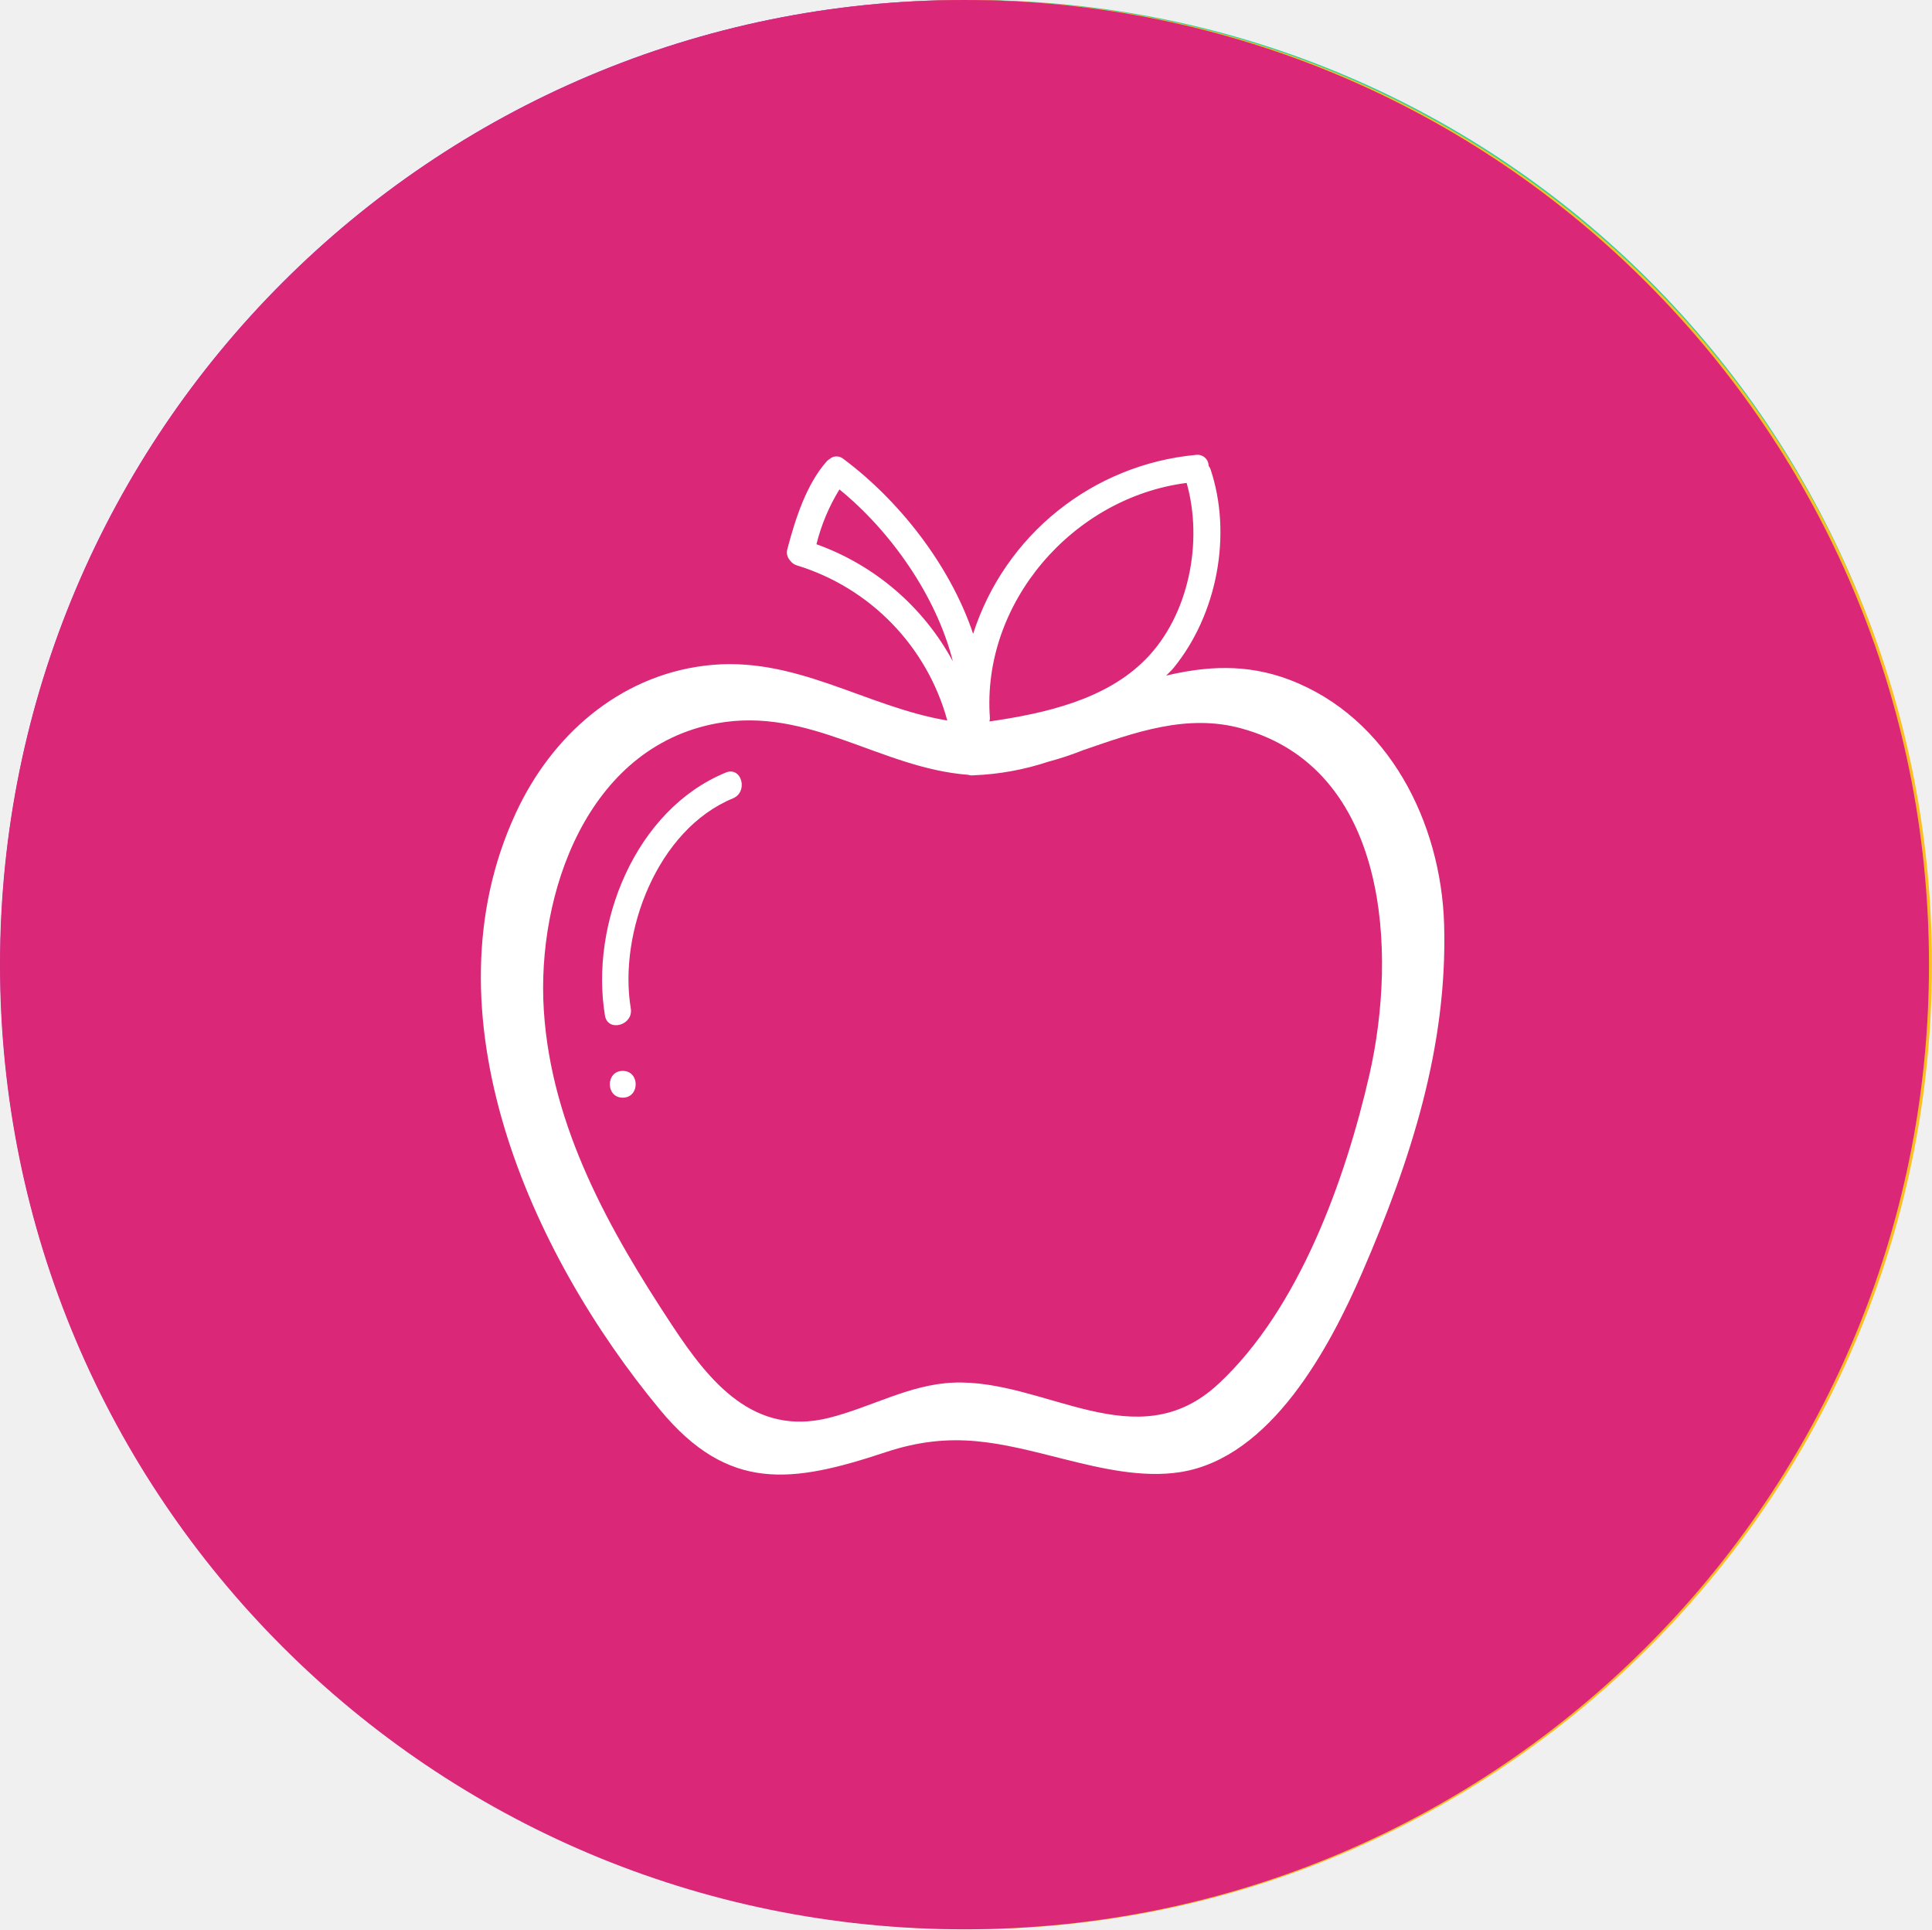
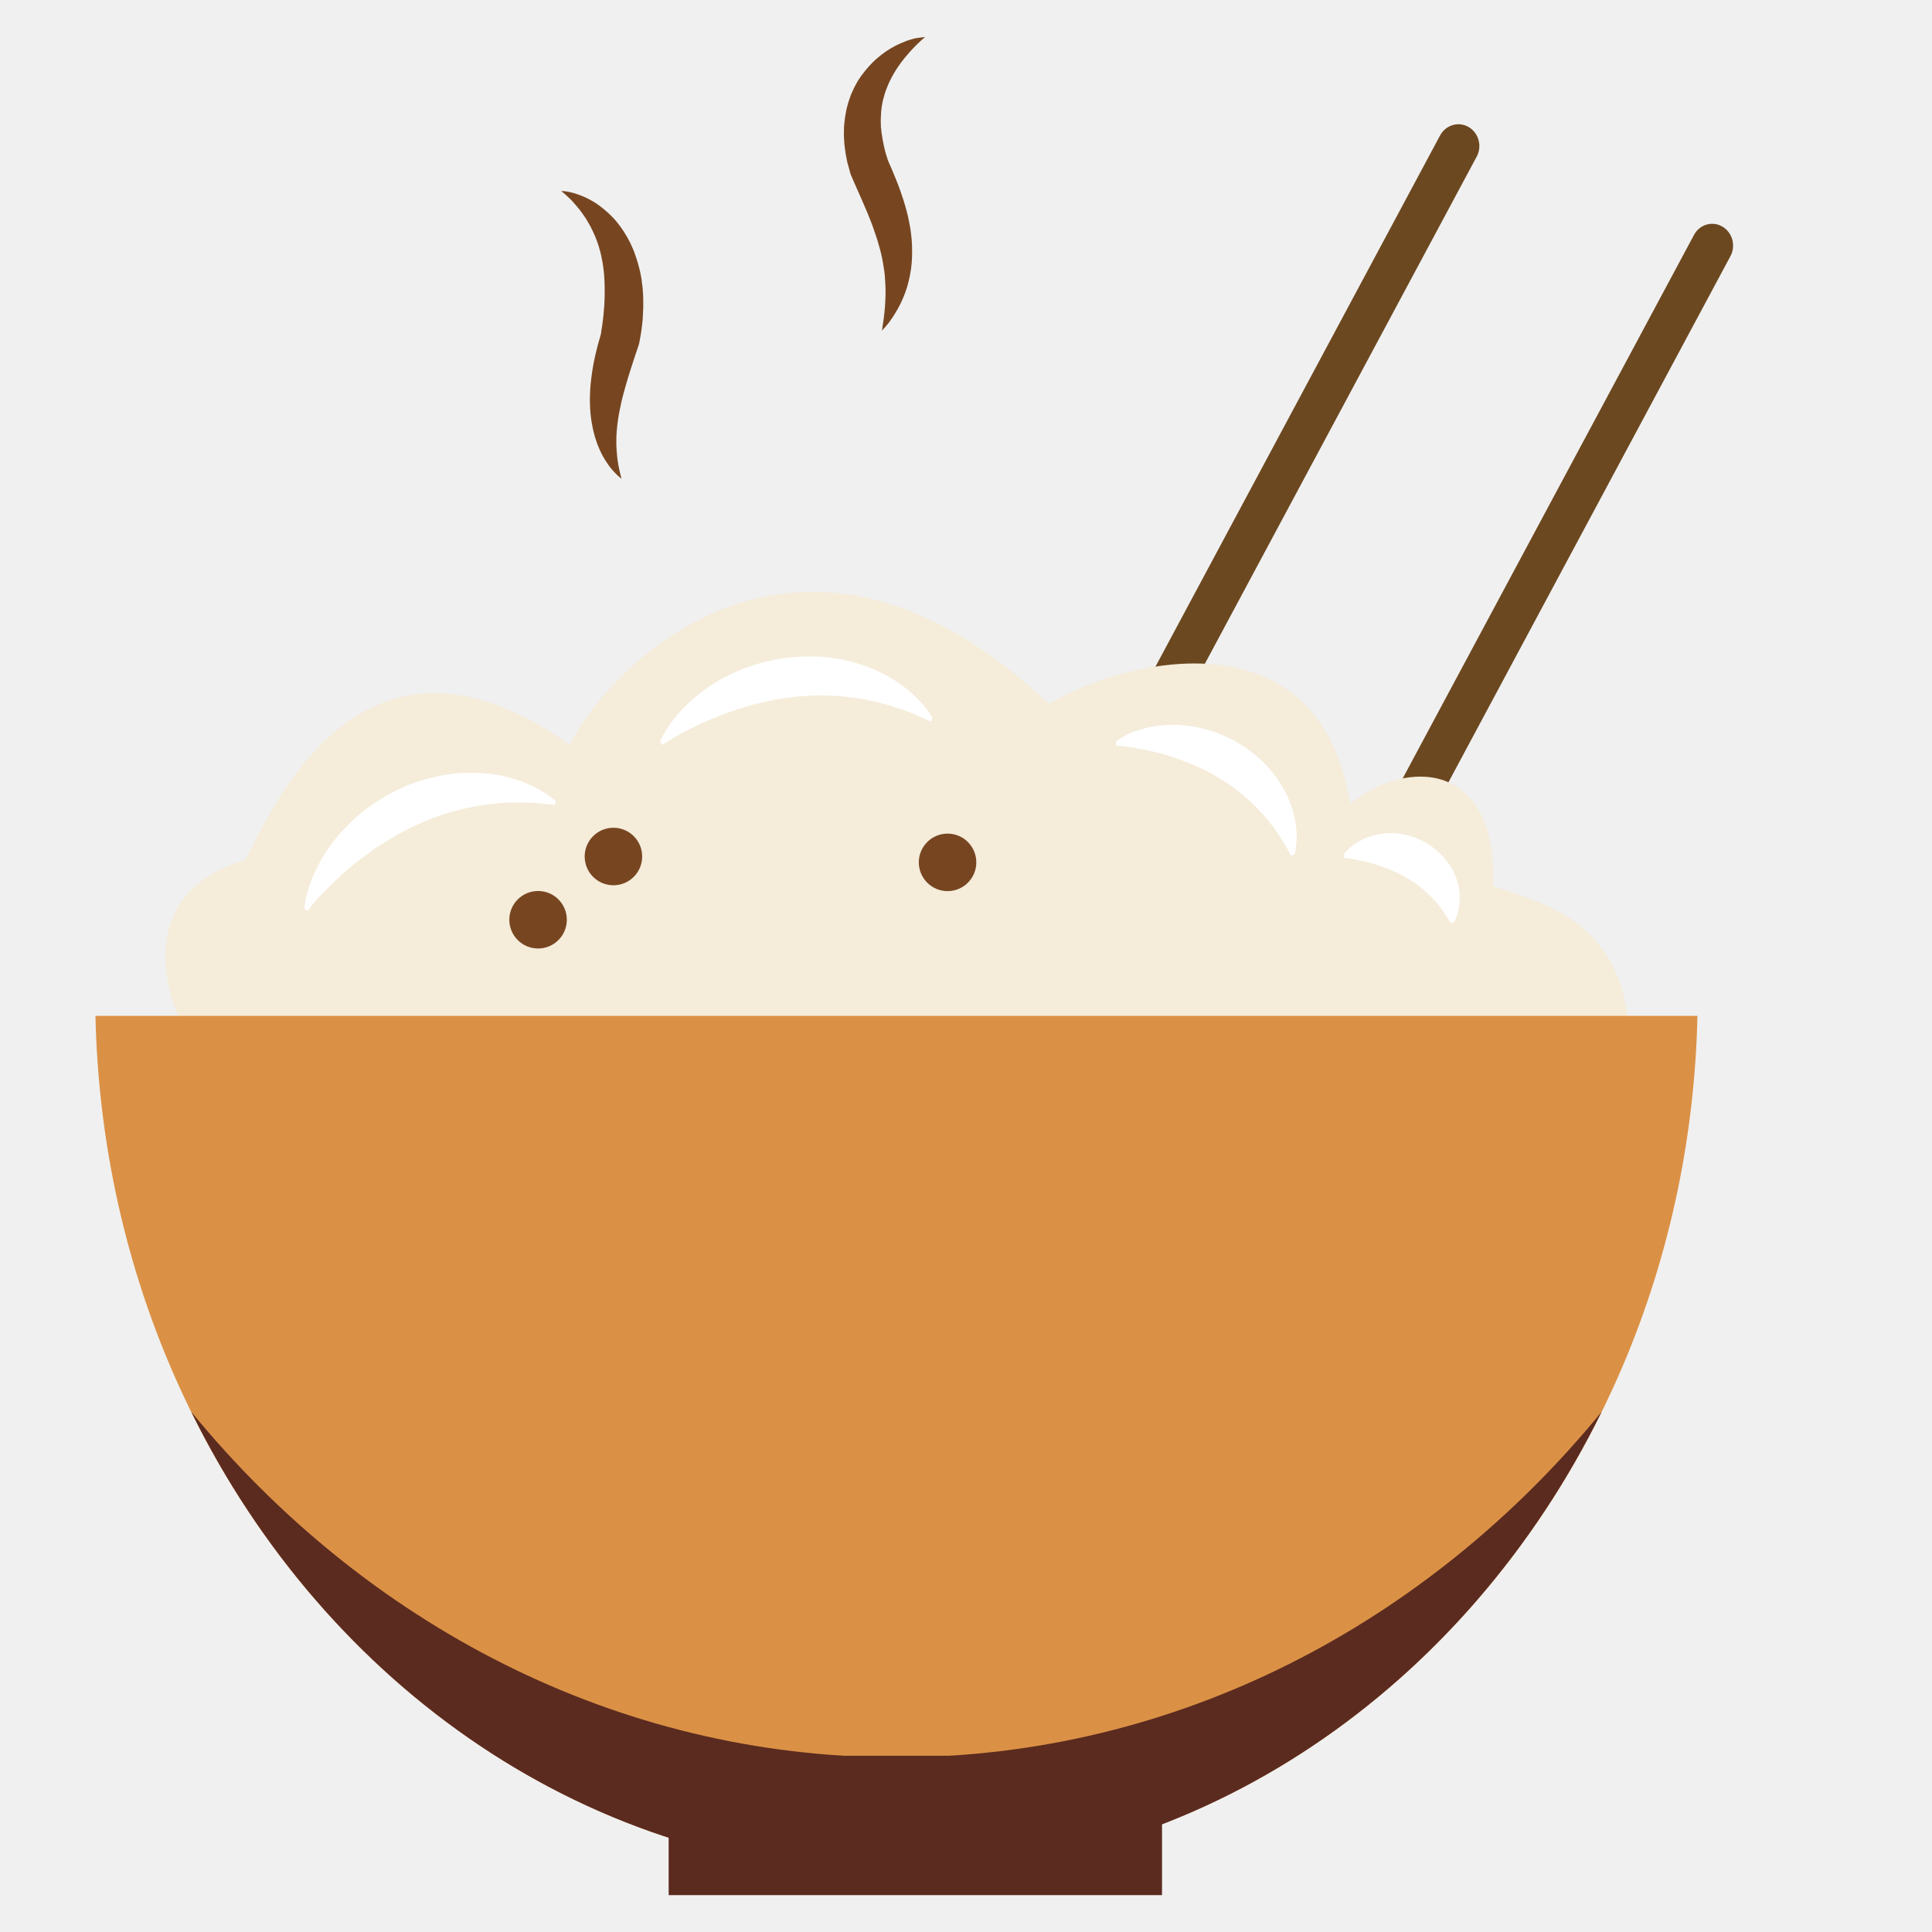
- <svg xmlns="http://www.w3.org/2000/svg" id="Capa_1" data-name="Capa 1" viewBox="0 0 365.03 364.47">
-   <defs>
-     <style>.cls-1{fill:#ef4444;}.cls-2{fill:#fff;}.cls-3{fill:#3b82f6;}.cls-4{fill:#34d399;}.cls-5{fill:#7c3aed;}.cls-6{fill:#fbbf24;}.cls-7{fill:#db2777;}</style>
-   </defs>
-   <circle class="cls-1" cx="182.6" cy="181.73" r="179.83" />
-   <path class="cls-2" d="M275.84,169.74H230.26V124.16a4.73,4.73,0,0,0-4.73-4.73H174.47a4.73,4.73,0,0,0-4.73,4.73v45.58H124.16a4.73,4.73,0,0,0-4.73,4.73v51.06a4.73,4.73,0,0,0,4.73,4.73h45.58v45.57a4.74,4.74,0,0,0,4.73,4.74h51.06a4.73,4.73,0,0,0,4.73-4.74V230.26h45.58a4.73,4.73,0,0,0,4.73-4.73V174.47A4.73,4.73,0,0,0,275.84,169.74Z" transform="translate(-17.4 -18.27)" />
-   <circle class="cls-3" cx="182.6" cy="181.95" r="179.83" />
-   <path class="cls-2" d="M149.66,184,102.81,221.8a4,4,0,0,0-1.5,3.13v43.83a4,4,0,0,0,4,4h46.86a4,4,0,0,0,4-4V187.15a4,4,0,0,0-2.29-3.63A4,4,0,0,0,149.66,184Zm-1.5,80.72h-38.8V226.86l38.8-31.3Z" transform="translate(-17.4 -18.27)" />
-   <path class="cls-2" d="M183.31,159.55l-12.09,7.56a4,4,0,0,0-1.9,3.41v98.24a4,4,0,0,0,4,4H220.2a4,4,0,0,0,4-4V199.24a4,4,0,0,0-1.12-2.79l-34.76-36.27A4,4,0,0,0,183.31,159.55Zm32.87,105.19h-38.8v-92l7.42-4.64,31.38,32.74Z" transform="translate(-17.4 -18.27)" />
-   <path class="cls-2" d="M269.23,168.41l-30.71,30.72a2.81,2.81,0,0,0-.83,2V270a2.83,2.83,0,0,0,2.83,2.83h30.71a2.83,2.83,0,0,0,2.82-2.83V170.41a2.82,2.82,0,0,0-4.82-2Zm-.82,98.74H243.34V202.29l25.07-25.07Z" transform="translate(-17.4 -18.27)" />
-   <path class="cls-2" d="M295.64,124.07l-66.45,48.86-38.68-40.49a4.78,4.78,0,0,0-5.73-.74L98.92,191.43c-5,3.45-.24,11.66,4.78,8.17q41.42-28.82,82.84-57.62l38.74,40.56c1.32,1.38,4.09,1.94,5.73.74q34.71-25.51,69.41-51C305.28,128.67,300.56,120.46,295.64,124.07Z" transform="translate(-17.4 -18.27)" />
-   <circle class="cls-4" cx="183.69" cy="180.89" r="180.89" />
-   <path class="cls-2" d="M285.25,269.34a18.59,18.59,0,0,0,18.58-18.51l.34-102.66a18.61,18.61,0,0,0-18.51-18.64L117,129h-.06a18.59,18.59,0,0,0-18.58,18.51L98,250.15a18.56,18.56,0,0,0,18.51,18.64l168.65.55Zm-152-16h-5.71v-.1h-.37a9.39,9.39,0,0,1-9.37-9.43l.29-89.8a9.42,9.42,0,0,1,9.41-9.37h0L275,145.1a9.43,9.43,0,0,1,9.38,9.44l-.3,89.79a9.42,9.42,0,0,1-9.4,9.38h0l-141.43-.47Z" transform="translate(-17.4 -18.27)" />
-   <path class="cls-2" d="M264,160H224.86a2,2,0,0,0-2,2v52a2,2,0,0,0,2,2H264a2,2,0,0,0,1.95-2V162A2,2,0,0,0,264,160Zm-2,52H226.82V163.92H262Z" transform="translate(-17.4 -18.27)" />
-   <path class="cls-2" d="M136.58,215.88h60.61a3.91,3.91,0,0,0,0-7.82H136.58a3.91,3.91,0,0,0,0,7.82Z" transform="translate(-17.4 -18.27)" />
-   <path class="cls-2" d="M225.54,226.63h-89a3.91,3.91,0,0,0,0,7.82h89a3.91,3.91,0,0,0,0-7.82Z" transform="translate(-17.4 -18.27)" />
-   <circle class="cls-5" cx="182.23" cy="182.18" r="182.18" />
-   <path class="cls-2" d="M199.64,301.27A100.82,100.82,0,1,0,98.82,200.45,100.93,100.93,0,0,0,199.64,301.27Zm0-180.33a79.51,79.51,0,1,1-79.51,79.51A79.6,79.6,0,0,1,199.64,120.94Z" transform="translate(-17.4 -18.27)" />
-   <path class="cls-2" d="M177.9,252.73a4.74,4.74,0,0,0,2.22.55,4.65,4.65,0,0,0,2.63-.8l71.41-48.12a4.72,4.72,0,0,0,0-7.82l-71.41-48.12a4.72,4.72,0,0,0-7.35,3.91v96.24A4.71,4.71,0,0,0,177.9,252.73Zm6.94-91.53,58.24,39.25L184.84,239.7Z" transform="translate(-17.4 -18.27)" />
-   <circle class="cls-6" cx="182.79" cy="182.23" r="182.23" />
-   <path class="cls-2" d="M288.41,149.42v-.91h-4.13c-1.52-3.71-7-8.21-29.83-11.77-17.24-2.68-40.1-4.16-64.37-4.16s-47.14,1.48-64.38,4.16c-23.1,3.6-28.48,8.17-29.9,11.95l-.85,0,0,5.08c0,33.5,12.38,65,34,86.74-17.11,4.62-25.79,11-25.79,18.93,0,20.5,57.91,25.92,88.53,25.92S280.2,280,280.2,259.48c0-8-8.68-14.33-25.83-19,1.21-1.21,2.33-2.37,3.36-3.5a109,109,0,0,0,17,1.44c16,0,29-4.08,38.6-12.14,10.71-9,16.37-22.26,16.37-38.46C329.72,163.05,307.71,151.71,288.41,149.42Zm-1.07,21.49c7.91,2.2,16.69,7.2,16.69,18.56,0,9.28-3.1,16.79-9,21.7-5.63,4.71-13.53,7-23.51,6.9A126.43,126.43,0,0,0,287.34,170.91Zm-97.27-28.79c45.13,0,76.19,5.12,84,9.25-7.77,4.14-38.83,9.26-84,9.26s-76.21-5.12-84-9.26C113.86,147.24,144.94,142.12,190.07,142.12Zm80.6,117.36c0,5.77-30,16.37-79,16.37s-79-10.6-79-16.37c0-2.33,6.63-7.23,24.82-11.24,16,12.82,34.76,19.59,54.16,19.59s38.07-6.78,54.13-19.6C264,252.24,270.67,257.14,270.67,259.48Zm-79-1.19c-45.92,0-83.83-42.6-87-97.32,4.9,1.95,11.8,3.6,21,5,17.24,2.69,40.1,4.17,64.38,4.17s47.13-1.48,64.37-4.17c11.47-1.78,19.48-3.93,24.34-6.54C276.32,215.05,238.41,258.29,191.67,258.29ZM307.23,219c-9.67,8.08-24.3,11.3-42.4,9.36l.78-1.08c2.56.24,4.67.35,6.61.35,1.49,0,2.95,0,4.38-.14,10-.68,18.22-3.7,24.58-9a34.2,34.2,0,0,0,11.6-20.3,46.21,46.21,0,0,0,.79-8.72c0-19.5-17-26.13-25.36-28.21,0-.72.08-1.44.1-2.15A58.08,58.08,0,0,1,302.42,163c11.78,5.08,17.76,13.44,17.76,24.84C320.18,201.15,315.7,211.92,307.23,219Z" transform="translate(-17.4 -18.27)" />
-   <circle class="cls-7" cx="182.23" cy="182.23" r="182.23" />
-   <path class="cls-2" d="M261,146.67c-8.1-3.07-15.75-2.56-23.27-.77.44-.48.94-.89,1.36-1.4,8.3-10.14,11.17-25.29,7-37.66a2.36,2.36,0,0,0-.33-.56,2.11,2.11,0,0,0-2.38-2.08A49,49,0,0,0,201.26,138c-4.41-13.14-14.2-25.38-24.53-33.05a2,2,0,0,0-2.13-.27l-.21.12a3.25,3.25,0,0,0-.42.31c-.1.09-.21.12-.3.23-3.95,4.42-6,11-7.5,16.62a2.27,2.27,0,0,0,.53,2.22,2.4,2.4,0,0,0,1.24.89,42.29,42.29,0,0,1,28.44,29.31c-15.61-2.61-28.91-12.46-45.81-10.36-16.29,2-29,13.27-35.74,27.9-17.46,37.72,2.67,83,27.3,112.7,12.89,15.55,24.88,13.86,42.54,8,12.8-4.25,21.49-1.8,33.94,1.33,6.9,1.73,14.66,3.54,21.81,2.41,17.15-2.71,28.22-23.56,34.39-37.8,9.09-21,16.11-42.52,15.44-65.63C289.69,173.75,279.83,153.82,261,146.67ZM241.6,109.5c3.15,11.06.45,25-7.71,33.28-7.52,7.68-19.1,10.27-29.55,11.78a2.31,2.31,0,0,0,.09-.67C202.83,132.21,220.06,112.25,241.6,109.5Zm-69.94,11.58A36.6,36.6,0,0,1,176,110.73c9.5,7.7,18.3,20,21.43,32.47A47.54,47.54,0,0,0,171.66,121.08Zm76,158.57c-15.5,14.49-32.77-.91-50.13-.19-8.3.34-15.61,4.69-23.53,6.66-14.15,3.52-22.5-6.71-29.54-17.38-11.9-18-22.9-37.57-24.31-59.59s8.2-49.7,32.64-54.23c17.51-3.23,30.92,8.46,47.56,9.72a2.13,2.13,0,0,0,1,.09,51.07,51.07,0,0,0,14.09-2.56A58.3,58.3,0,0,0,222,160c9.86-3.4,19.64-6.94,29.9-4.14,27.86,7.61,29.52,42.27,24.24,65.42C271.58,241.16,262.85,265.48,247.67,279.65Z" transform="translate(-17.4 -18.27)" />
-   <path class="cls-2" d="M154.53,164.21c-17.07,7-25.7,28.55-22.83,45.91.53,3.2,5.41,1.84,4.88-1.35-2.37-14.31,5-33.79,19.29-39.68C158.84,167.87,157.54,163,154.53,164.21Z" transform="translate(-17.4 -18.27)" />
-   <path class="cls-2" d="M135.06,220.57c-3.25,0-3.26,5.06,0,5.06S138.32,220.57,135.06,220.57Z" transform="translate(-17.4 -18.27)" />
+ <svg xmlns="http://www.w3.org/2000/svg" width="800px" height="800px" viewBox="0 0 1024 1024" class="icon" version="1.1">
+   <path d="M763.29 71.757L575.819 421.651c-2.963 5.503-1.058 12.559 4.304 15.664 5.292 3.105 12.065 1.058 15.029-4.445l187.542-349.894c2.963-5.503 1.058-12.559-4.304-15.664-5.362-3.105-12.136-1.058-15.099 4.445zM897.843 124.534l-187.542 349.894c-2.963 5.503-1.058 12.559 4.304 15.664 5.292 3.105 12.065 1.058 15.029-4.445l187.542-349.894c2.963-5.503 1.058-12.559-4.304-15.664-5.292-3.105-12.065-1.129-15.029 4.445z" fill="#6C4820" />
+   <path d="M94.476 538.424s-29.846-63.149 35.561-82.693c13.759-25.26 60.821-140.057 172.231-60.821C313.769 366.193 415.936 241.024 555.993 373.108c40.218-24.131 143.514-49.108 159.601 52.989 29.846-24.272 78.107-23.143 75.779 43.463 20.673 8.044 64.278 14.958 71.192 68.864-187.118 99.909-617.66 124.04-617.66 124.04l-112.539-68.864-37.889-55.176z" fill="#F5ECDA" />
+   <path d="M50.59 538.424c5.574 252.102 193.468 454.672 424.544 454.672s418.97-202.57 424.544-454.672H50.59z" fill="#DB9145" />
+   <path d="M475.134 931.429c-148.453 0-281.736-70.769-373.743-183.097 71.757 145.772 212.166 244.834 373.743 244.834s301.915-99.063 373.743-244.834c-92.007 112.327-225.29 183.097-373.743 183.097z" fill="#5B2B20" />
+   <path d="M349.824 393.146s0.071-0.141 0.212-0.494c0.141-0.353 0.353-0.776 0.635-1.411 0.282-0.564 0.635-1.341 1.129-2.117 0.423-0.847 0.988-1.764 1.623-2.752 1.27-2.046 2.963-4.304 5.01-6.844 0.494-0.635 1.058-1.27 1.623-1.905 0.564-0.635 1.199-1.27 1.764-1.976 1.27-1.341 2.611-2.611 4.092-3.951 1.482-1.341 3.034-2.681 4.727-4.022 0.847-0.706 1.693-1.27 2.611-1.976l2.752-1.905c1.905-1.27 3.881-2.54 5.927-3.669 1.058-0.564 2.117-1.199 3.175-1.693 1.058-0.564 2.187-1.129 3.316-1.623 1.129-0.564 2.258-1.058 3.457-1.482 1.199-0.494 2.328-0.988 3.528-1.411 2.399-0.847 4.868-1.764 7.409-2.399 1.27-0.353 2.54-0.706 3.81-0.988 1.27-0.282 2.611-0.564 3.951-0.847 2.611-0.564 5.292-0.847 7.973-1.199 2.681-0.282 5.362-0.423 8.114-0.564h4.022l2.046 0.071h0.988l0.988 0.071c5.362 0.353 10.584 1.129 15.523 2.399 4.939 1.199 9.596 2.822 13.9 4.727 1.058 0.494 2.117 0.988 3.105 1.482l2.963 1.482c1.905 1.129 3.669 2.187 5.362 3.316 0.847 0.564 1.623 1.129 2.399 1.693 0.776 0.564 1.552 1.129 2.258 1.693 0.706 0.564 1.411 1.129 2.046 1.693 0.353 0.282 0.635 0.564 0.988 0.847 0.282 0.282 0.635 0.564 0.917 0.847 1.199 1.199 2.258 2.187 3.246 3.246 0.494 0.494 0.917 0.988 1.411 1.482 0.423 0.423 0.847 0.988 1.199 1.482 0.776 0.917 1.411 1.764 1.905 2.54 0.564 0.776 0.988 1.411 1.341 1.976 0.353 0.494 0.635 0.988 0.776 1.27 0.141 0.282 0.282 0.423 0.282 0.423l-0.988 1.834s-0.564-0.212-1.552-0.706c-0.988-0.494-2.47-1.129-4.304-1.976-0.917-0.494-1.976-0.847-3.105-1.341-1.129-0.423-2.399-0.988-3.74-1.482-1.341-0.564-2.752-0.988-4.304-1.482-0.776-0.282-1.552-0.494-2.328-0.776-0.776-0.282-1.623-0.564-2.47-0.776-1.693-0.494-3.457-0.988-5.292-1.482-1.834-0.423-3.74-0.847-5.715-1.27-3.951-0.776-8.114-1.411-12.418-1.905-4.375-0.494-8.82-0.635-13.406-0.706-1.129-0.071-2.328 0.071-3.457 0.071-1.129 0.071-2.328 0.071-3.457 0.141-1.129 0.071-2.328 0.212-3.457 0.282-1.129 0.071-2.328 0.141-3.457 0.353-2.328 0.282-4.657 0.494-6.915 0.917-1.129 0.212-2.258 0.353-3.457 0.564-1.129 0.212-2.258 0.423-3.387 0.706-2.258 0.423-4.445 0.988-6.632 1.552-1.129 0.282-2.187 0.564-3.246 0.917-1.058 0.282-2.117 0.564-3.175 0.917-2.117 0.635-4.163 1.27-6.138 1.976-1.976 0.635-3.951 1.411-5.856 2.117-1.905 0.706-3.669 1.482-5.433 2.187-1.764 0.776-3.457 1.482-5.01 2.258-3.175 1.482-6.068 2.963-8.608 4.233-2.54 1.341-4.727 2.54-6.491 3.598-1.764 1.058-3.105 1.905-4.022 2.47-0.423 0.282-0.776 0.494-1.058 0.706-0.212 0.141-0.353 0.212-0.353 0.212l-1.27-1.623zM161.365 481.696v-0.494c0-0.353 0.071-0.847 0.141-1.482 0.071-0.635 0.212-1.411 0.353-2.399 0.141-0.917 0.423-1.976 0.706-3.105 0.564-2.328 1.411-5.01 2.611-8.044 0.282-0.776 0.635-1.552 0.988-2.328 0.353-0.776 0.706-1.623 1.058-2.399 0.776-1.623 1.693-3.316 2.611-5.08 0.917-1.764 2.046-3.457 3.246-5.292 0.564-0.917 1.199-1.764 1.834-2.681 0.635-0.917 1.27-1.834 1.976-2.681 1.411-1.764 2.893-3.598 4.516-5.292 0.776-0.847 1.623-1.764 2.47-2.611l2.611-2.611c0.917-0.847 1.834-1.693 2.822-2.54 0.988-0.776 1.905-1.693 2.963-2.47 2.046-1.552 4.092-3.175 6.28-4.586 1.058-0.776 2.187-1.411 3.316-2.187 1.129-0.706 2.328-1.341 3.457-1.976 2.328-1.341 4.798-2.47 7.197-3.669 2.47-1.129 5.01-2.117 7.479-3.034 1.27-0.423 2.54-0.847 3.881-1.27l1.905-0.564 0.988-0.282 0.988-0.212c5.151-1.341 10.372-2.258 15.452-2.611 5.08-0.423 10.019-0.282 14.676 0.141 1.129 0.141 2.328 0.282 3.387 0.423 1.129 0.141 2.187 0.282 3.316 0.494 2.117 0.423 4.163 0.917 6.138 1.482 0.988 0.212 1.905 0.564 2.822 0.847 0.917 0.282 1.834 0.564 2.681 0.917 0.847 0.353 1.693 0.635 2.47 0.917 0.423 0.141 0.776 0.282 1.199 0.494 0.353 0.212 0.776 0.353 1.129 0.564 1.482 0.706 2.893 1.341 4.092 2.046 0.635 0.353 1.199 0.635 1.764 0.988 0.564 0.282 1.058 0.706 1.623 0.988 0.988 0.635 1.905 1.27 2.611 1.834 0.776 0.564 1.411 1.058 1.905 1.411 0.494 0.353 0.917 0.706 1.129 0.917 0.282 0.212 0.353 0.353 0.353 0.353l-0.353 2.117-1.693-0.212c-1.129-0.141-2.681-0.282-4.727-0.564-0.988-0.141-2.117-0.212-3.387-0.282-1.199-0.071-2.54-0.141-4.022-0.212-1.411-0.141-2.963-0.071-4.516-0.071h-5.01c-1.764 0.071-3.598 0.141-5.433 0.282-1.905 0.141-3.81 0.353-5.786 0.564-3.951 0.494-8.114 1.199-12.418 2.117-4.304 0.917-8.608 2.117-12.983 3.598-1.129 0.353-2.187 0.776-3.246 1.129-1.058 0.423-2.187 0.776-3.246 1.199-1.058 0.423-2.117 0.917-3.175 1.341-1.058 0.494-2.187 0.917-3.175 1.411-2.117 0.988-4.233 1.905-6.28 3.034-1.058 0.564-2.046 1.058-3.105 1.623-0.988 0.564-1.976 1.129-3.034 1.693-2.046 1.129-3.951 2.399-5.856 3.528-0.988 0.564-1.905 1.27-2.822 1.834-0.917 0.635-1.834 1.199-2.752 1.905-1.764 1.27-3.528 2.54-5.221 3.81-1.693 1.27-3.316 2.54-4.868 3.81-1.552 1.27-3.034 2.54-4.516 3.81-1.411 1.27-2.822 2.47-4.022 3.669-2.54 2.399-4.868 4.657-6.844 6.703-1.976 2.046-3.669 3.881-5.01 5.433-1.341 1.552-2.399 2.752-3.034 3.669-0.353 0.423-0.564 0.776-0.776 0.988-0.141 0.212-0.282 0.353-0.282 0.353l-1.552-1.199zM591.483 392.934s0.141-0.071 0.353-0.282c0.212-0.141 0.564-0.423 1.058-0.706 0.423-0.282 0.988-0.706 1.693-1.058 0.635-0.423 1.411-0.847 2.328-1.27 1.764-0.917 3.881-1.764 6.421-2.611 0.635-0.212 1.27-0.423 1.976-0.564 0.635-0.212 1.341-0.353 2.046-0.564 1.411-0.353 2.893-0.635 4.516-0.917 3.175-0.564 6.562-0.847 10.16-0.776 1.834 0 3.669 0.071 5.574 0.282 0.917 0.071 1.905 0.141 2.893 0.353 0.988 0.141 1.905 0.282 2.893 0.423 1.976 0.353 3.881 0.847 5.927 1.341 0.988 0.282 1.976 0.564 2.963 0.917 0.988 0.282 1.976 0.706 2.963 1.058 0.988 0.353 1.976 0.776 2.963 1.129 0.988 0.423 1.905 0.847 2.893 1.341 1.976 0.847 3.81 1.976 5.645 3.034 1.834 1.129 3.669 2.328 5.362 3.598 0.847 0.635 1.693 1.341 2.54 1.976 0.847 0.706 1.693 1.341 2.47 2.046 3.175 2.822 6.068 5.927 8.537 9.243 2.47 3.246 4.516 6.632 6.209 10.019 0.423 0.847 0.776 1.693 1.129 2.54 0.353 0.847 0.706 1.623 0.988 2.47 0.564 1.693 1.129 3.316 1.552 4.868 0.212 0.776 0.423 1.552 0.564 2.328 0.141 0.776 0.353 1.482 0.423 2.258 0.141 0.706 0.212 1.482 0.353 2.117 0.071 0.353 0.141 0.706 0.141 0.988 0 0.353 0.071 0.706 0.071 1.058 0.071 1.341 0.212 2.54 0.141 3.74 0 1.129 0 2.187-0.071 3.175s-0.141 1.834-0.282 2.611c-0.071 0.776-0.212 1.411-0.282 1.976-0.071 0.494-0.212 0.917-0.282 1.199-0.071 0.282-0.071 0.423-0.071 0.423l-1.905 0.917s-0.212-0.423-0.635-1.129c-0.423-0.776-0.988-1.834-1.764-3.246-0.353-0.706-0.847-1.411-1.341-2.258-0.494-0.776-1.058-1.693-1.623-2.611-0.564-0.917-1.27-1.905-1.976-2.893-0.706-0.988-1.341-2.117-2.187-3.175-0.847-1.058-1.693-2.187-2.54-3.316-0.917-1.129-1.905-2.258-2.893-3.387-2.046-2.258-4.304-4.586-6.774-6.844-2.47-2.258-5.08-4.516-7.902-6.632-1.411-1.058-2.893-2.046-4.304-3.034-1.482-0.917-2.963-1.905-4.516-2.822-1.552-0.917-3.034-1.834-4.657-2.681l-2.328-1.27c-0.776-0.353-1.623-0.776-2.399-1.129-1.552-0.776-3.175-1.411-4.798-2.117-1.623-0.635-3.175-1.27-4.727-1.905-1.552-0.564-3.105-1.129-4.657-1.623-1.552-0.564-3.034-0.988-4.516-1.411-2.963-0.847-5.786-1.623-8.396-2.187-2.611-0.564-5.08-1.058-7.197-1.411-2.187-0.353-4.092-0.635-5.645-0.847-1.552-0.212-2.822-0.353-3.598-0.353-0.423 0-0.706-0.071-0.917-0.071h-0.353l-0.212-2.328zM712.418 452.555s0.071-0.071 0.212-0.282c0.141-0.141 0.353-0.423 0.635-0.776 0.282-0.353 0.635-0.706 1.058-1.129 0.423-0.423 0.917-0.847 1.482-1.341 1.129-0.988 2.54-1.976 4.163-2.893 1.623-0.917 3.528-1.905 5.645-2.611 4.163-1.482 9.172-2.328 14.464-1.834 1.341 0.071 2.681 0.282 4.022 0.564 0.635 0.141 1.341 0.282 2.046 0.494 0.635 0.141 1.341 0.353 1.976 0.564 1.341 0.423 2.681 0.917 3.951 1.482 1.341 0.564 2.611 1.27 3.81 1.976 1.27 0.706 2.47 1.552 3.598 2.399 0.564 0.423 1.129 0.917 1.693 1.341 0.564 0.494 1.129 0.917 1.623 1.411 1.058 0.988 2.046 2.046 2.963 3.105 0.917 1.129 1.764 2.187 2.54 3.387 1.552 2.328 2.752 4.798 3.598 7.197 0.423 1.199 0.776 2.399 1.058 3.598 0.282 1.199 0.423 2.399 0.564 3.528 0.071 0.564 0.141 1.129 0.141 1.693 0 0.564 0.071 1.058 0 1.623v2.258c0 0.282-0.071 0.494-0.071 0.776-0.141 0.988-0.212 1.834-0.423 2.681-0.141 0.847-0.353 1.552-0.564 2.328-0.212 0.706-0.423 1.341-0.635 1.905-0.212 0.564-0.423 0.988-0.564 1.411-0.141 0.353-0.353 0.706-0.423 0.847-0.071 0.212-0.141 0.282-0.141 0.282l-1.905 0.917s-0.141-0.212-0.423-0.706c-0.282-0.423-0.635-1.058-1.129-1.905-0.494-0.847-1.129-1.764-1.834-2.893-0.353-0.564-0.776-1.129-1.199-1.693-0.423-0.564-0.847-1.27-1.411-1.905-0.494-0.635-1.058-1.27-1.552-1.976-0.564-0.635-1.199-1.341-1.834-1.976-1.27-1.341-2.681-2.681-4.163-4.022-1.482-1.341-3.105-2.681-4.798-3.881-0.847-0.635-1.764-1.199-2.611-1.764-0.917-0.564-1.834-1.129-2.752-1.623-0.917-0.564-1.834-1.058-2.822-1.552-0.917-0.494-1.905-0.988-2.893-1.411-0.917-0.494-1.905-0.847-2.893-1.27-0.988-0.353-1.905-0.776-2.893-1.129-0.988-0.353-1.905-0.635-2.822-0.988-0.917-0.353-1.834-0.635-2.752-0.847-1.764-0.494-3.528-0.988-5.08-1.341-1.623-0.353-3.034-0.635-4.375-0.917-1.341-0.212-2.47-0.423-3.387-0.564-0.917-0.141-1.693-0.212-2.187-0.282-0.494-0.071-0.776-0.071-0.776-0.071l0.071-2.187z" fill="#FFFFFF" />
+   <path d="M285.193 487.481m-15.24 0a15.24 15.24 0 1 0 30.481 0 15.24 15.24 0 1 0-30.481 0Z" fill="#774621" />
+   <path d="M325.129 453.967m-15.24 0a15.24 15.24 0 1 0 30.481 0 15.24 15.24 0 1 0-30.481 0Z" fill="#774621" />
+   <path d="M502.228 457.071m-15.24 0a15.24 15.24 0 1 0 30.481 0 15.24 15.24 0 1 0-30.481 0Z" fill="#774621" />
+   <path d="M354.41 930.582h261.486v73.874H354.41z" fill="#5B2B20" />
+   <path d="M297.47 101.25c2.046 0 4.022 0.423 5.997 0.917 0.988 0.282 1.976 0.564 2.963 0.917 0.988 0.353 1.905 0.706 2.893 1.129 0.988 0.423 1.905 0.847 2.822 1.341 0.917 0.494 1.834 0.988 2.752 1.552 0.917 0.564 1.764 1.129 2.611 1.764 0.847 0.635 1.693 1.27 2.54 1.976 1.623 1.341 3.246 2.822 4.727 4.375 0.706 0.776 1.482 1.552 2.117 2.399 0.635 0.847 1.341 1.693 1.976 2.54l1.834 2.681c0.564 0.917 1.129 1.834 1.693 2.822 0.564 0.917 0.988 1.905 1.552 2.893l0.706 1.482 0.635 1.482c0.423 0.988 0.917 1.976 1.199 3.034l1.058 3.105c0.353 1.058 0.564 2.046 0.917 3.105 0.282 1.058 0.564 2.117 0.776 3.105l0.635 3.175c0.212 1.058 0.282 2.117 0.423 3.175 0.353 2.117 0.423 4.233 0.564 6.35 0.071 1.058 0.071 2.117 0.071 3.175v3.175c-0.071 2.117-0.212 4.163-0.282 6.28-0.212 2.046-0.423 4.092-0.706 6.138-0.353 2.046-0.635 4.022-1.058 6.068l-0.141 0.706-0.141 0.494-2.963 8.89-1.411 4.375-1.341 4.304c-0.423 1.411-0.847 2.893-1.27 4.304-0.423 1.411-0.847 2.893-1.199 4.304-0.776 2.893-1.411 5.715-1.976 8.608-0.282 1.411-0.564 2.893-0.776 4.375-0.212 1.482-0.423 2.893-0.564 4.375-0.071 0.706-0.141 1.482-0.212 2.187-0.071 0.776-0.071 1.482-0.141 2.187-0.071 0.776-0.071 1.482-0.071 2.258V236.156l0.071 1.129 0.071 1.129 0.071 1.129 0.212 2.328c0.071 0.776 0.141 1.552 0.282 2.328 0.212 1.552 0.494 3.105 0.847 4.727l0.564 2.399c0.212 0.776 0.423 1.623 0.635 2.47-0.635-0.564-1.27-1.058-1.905-1.623-0.635-0.564-1.199-1.199-1.834-1.834-0.635-0.635-1.129-1.27-1.693-1.905-0.564-0.635-1.058-1.341-1.552-2.046-0.988-1.411-1.976-2.893-2.822-4.445-0.423-0.776-0.847-1.552-1.199-2.328l-0.564-1.199-0.494-1.199c-0.353-0.847-0.706-1.623-0.988-2.47l-0.847-2.54c-0.282-0.847-0.494-1.693-0.706-2.54-0.212-0.847-0.423-1.693-0.635-2.611-0.353-1.764-0.635-3.457-0.917-5.221-0.212-1.764-0.423-3.528-0.494-5.292-0.212-3.528-0.141-7.056 0.071-10.513 0.141-1.764 0.282-3.457 0.494-5.151 0.212-1.693 0.423-3.387 0.706-5.08 0.282-1.693 0.564-3.387 0.917-5.01s0.706-3.316 1.129-4.939c0.353-1.623 0.847-3.246 1.27-4.798 0.423-1.623 0.917-3.175 1.341-4.727l-0.282 1.27c0.212-1.764 0.494-3.457 0.776-5.221l0.635-5.151 0.423-5.151c0.071-1.693 0.212-3.387 0.212-5.08 0-1.693 0.071-3.387 0-5.08l-0.071-2.54-0.141-2.47c0-0.423-0.071-0.847-0.071-1.27l-0.141-1.27c-0.071-0.847-0.141-1.693-0.282-2.47l-0.353-2.47c-0.141-0.847-0.282-1.623-0.494-2.47l-0.212-1.199-0.282-1.199c-0.212-0.776-0.353-1.623-0.635-2.399-0.212-0.776-0.423-1.623-0.706-2.399l-0.847-2.399-0.917-2.328-1.058-2.328c-0.353-0.776-0.776-1.552-1.129-2.328-0.423-0.776-0.847-1.482-1.27-2.258-0.423-0.776-0.917-1.482-1.341-2.258-0.494-0.706-0.988-1.482-1.482-2.187-0.988-1.482-2.117-2.893-3.316-4.304-0.564-0.706-1.199-1.411-1.834-2.117-0.635-0.706-1.27-1.411-1.976-2.046-1.482-1.411-2.893-2.681-4.445-3.951zM490.304 19.615c-1.411 1.199-2.681 2.399-3.951 3.598-0.635 0.635-1.27 1.199-1.834 1.834-0.564 0.635-1.199 1.199-1.764 1.905l-0.847 0.917c-0.282 0.353-0.564 0.635-0.847 0.988-0.564 0.635-1.058 1.27-1.623 1.905-0.494 0.635-0.988 1.341-1.552 1.976l-1.411 1.976-1.341 1.976-1.27 2.046-1.129 2.046c-0.353 0.706-0.706 1.411-1.058 2.046-0.635 1.341-1.27 2.752-1.764 4.163l-0.423 1.058-0.353 1.058c-0.212 0.706-0.494 1.411-0.635 2.117-0.141 0.706-0.423 1.411-0.564 2.117l-0.423 2.117c-0.141 0.706-0.212 1.411-0.282 2.117-0.141 0.706-0.141 1.411-0.212 2.117-0.141 1.411-0.141 2.822-0.212 4.233 0 0.706 0.071 1.411 0.071 2.117v1.058c0 0.353 0.071 0.706 0.141 1.058l0.212 2.117 0.353 2.187c0.141 1.411 0.564 2.893 0.776 4.304 0.141 0.706 0.353 1.411 0.494 2.187 0.212 0.706 0.353 1.411 0.564 2.187 0.423 1.482 0.917 2.893 1.341 4.304l-0.353-0.917c0.706 1.693 1.482 3.387 2.258 5.151 0.706 1.764 1.482 3.528 2.187 5.292 1.482 3.598 2.822 7.338 4.022 11.148 0.635 1.905 1.129 3.881 1.693 5.786 0.494 1.976 0.988 3.951 1.341 5.997 0.212 0.988 0.353 2.046 0.564 3.034 0.141 1.058 0.282 2.046 0.423 3.105 0.282 2.046 0.423 4.163 0.494 6.209 0.071 2.117 0.071 4.163 0 6.28s-0.282 4.163-0.564 6.28c-0.282 2.046-0.706 4.092-1.199 6.138-0.494 2.046-1.058 4.022-1.764 5.927-0.353 0.988-0.706 1.905-1.129 2.893l-1.27 2.822c-0.917 1.834-1.834 3.598-2.893 5.292-0.494 0.847-1.058 1.693-1.623 2.54l-0.847 1.199-0.776 1.129c-1.199 1.552-2.54 3.105-3.881 4.516 0.212-1.976 0.635-3.881 0.847-5.786l0.212-1.411 0.141-1.411c0.071-0.917 0.282-1.834 0.282-2.822 0.071-0.917 0.212-1.834 0.212-2.752l0.141-2.752 0.071-2.681v-2.681c-0.071-1.764-0.141-3.528-0.282-5.292 0-0.847-0.141-1.764-0.212-2.611-0.071-0.847-0.212-1.693-0.353-2.54-0.212-1.693-0.564-3.387-0.847-5.08-0.353-1.693-0.706-3.316-1.129-4.939-0.423-1.623-0.917-3.316-1.411-4.939s-1.058-3.246-1.623-4.868l-0.847-2.47-0.917-2.47-0.988-2.47-0.988-2.47-2.117-4.939-2.187-5.01-2.258-5.08c-0.776-1.693-1.482-3.457-2.258-5.221l-0.212-0.564-0.071-0.353c-0.564-1.905-1.058-3.74-1.552-5.645-0.212-0.988-0.423-1.905-0.564-2.893-0.212-0.988-0.423-1.905-0.494-2.893-0.282-1.976-0.564-3.951-0.635-5.997-0.071-0.988-0.141-2.046-0.141-3.034l0.071-3.034c0-0.494 0-0.988 0.071-1.552l0.141-1.552c0.141-0.988 0.212-2.046 0.353-3.034 0.353-2.046 0.706-4.092 1.27-6.068 0.494-1.976 1.199-3.951 1.905-5.856 0.423-0.917 0.847-1.905 1.27-2.822 0.423-0.917 0.917-1.834 1.411-2.752 0.494-0.917 0.988-1.764 1.552-2.611l0.847-1.27c0.282-0.423 0.564-0.847 0.917-1.199 1.129-1.623 2.47-3.175 3.81-4.657 0.706-0.706 1.341-1.411 2.046-2.117 0.706-0.635 1.411-1.341 2.187-1.976 0.776-0.635 1.482-1.199 2.258-1.834l2.328-1.693c1.623-1.058 3.246-2.046 4.868-2.893 1.693-0.847 3.387-1.623 5.08-2.258 1.693-0.706 3.457-1.199 5.292-1.693 1.693-0.212 3.528-0.564 5.362-0.706z" fill="#774621" />
</svg>
